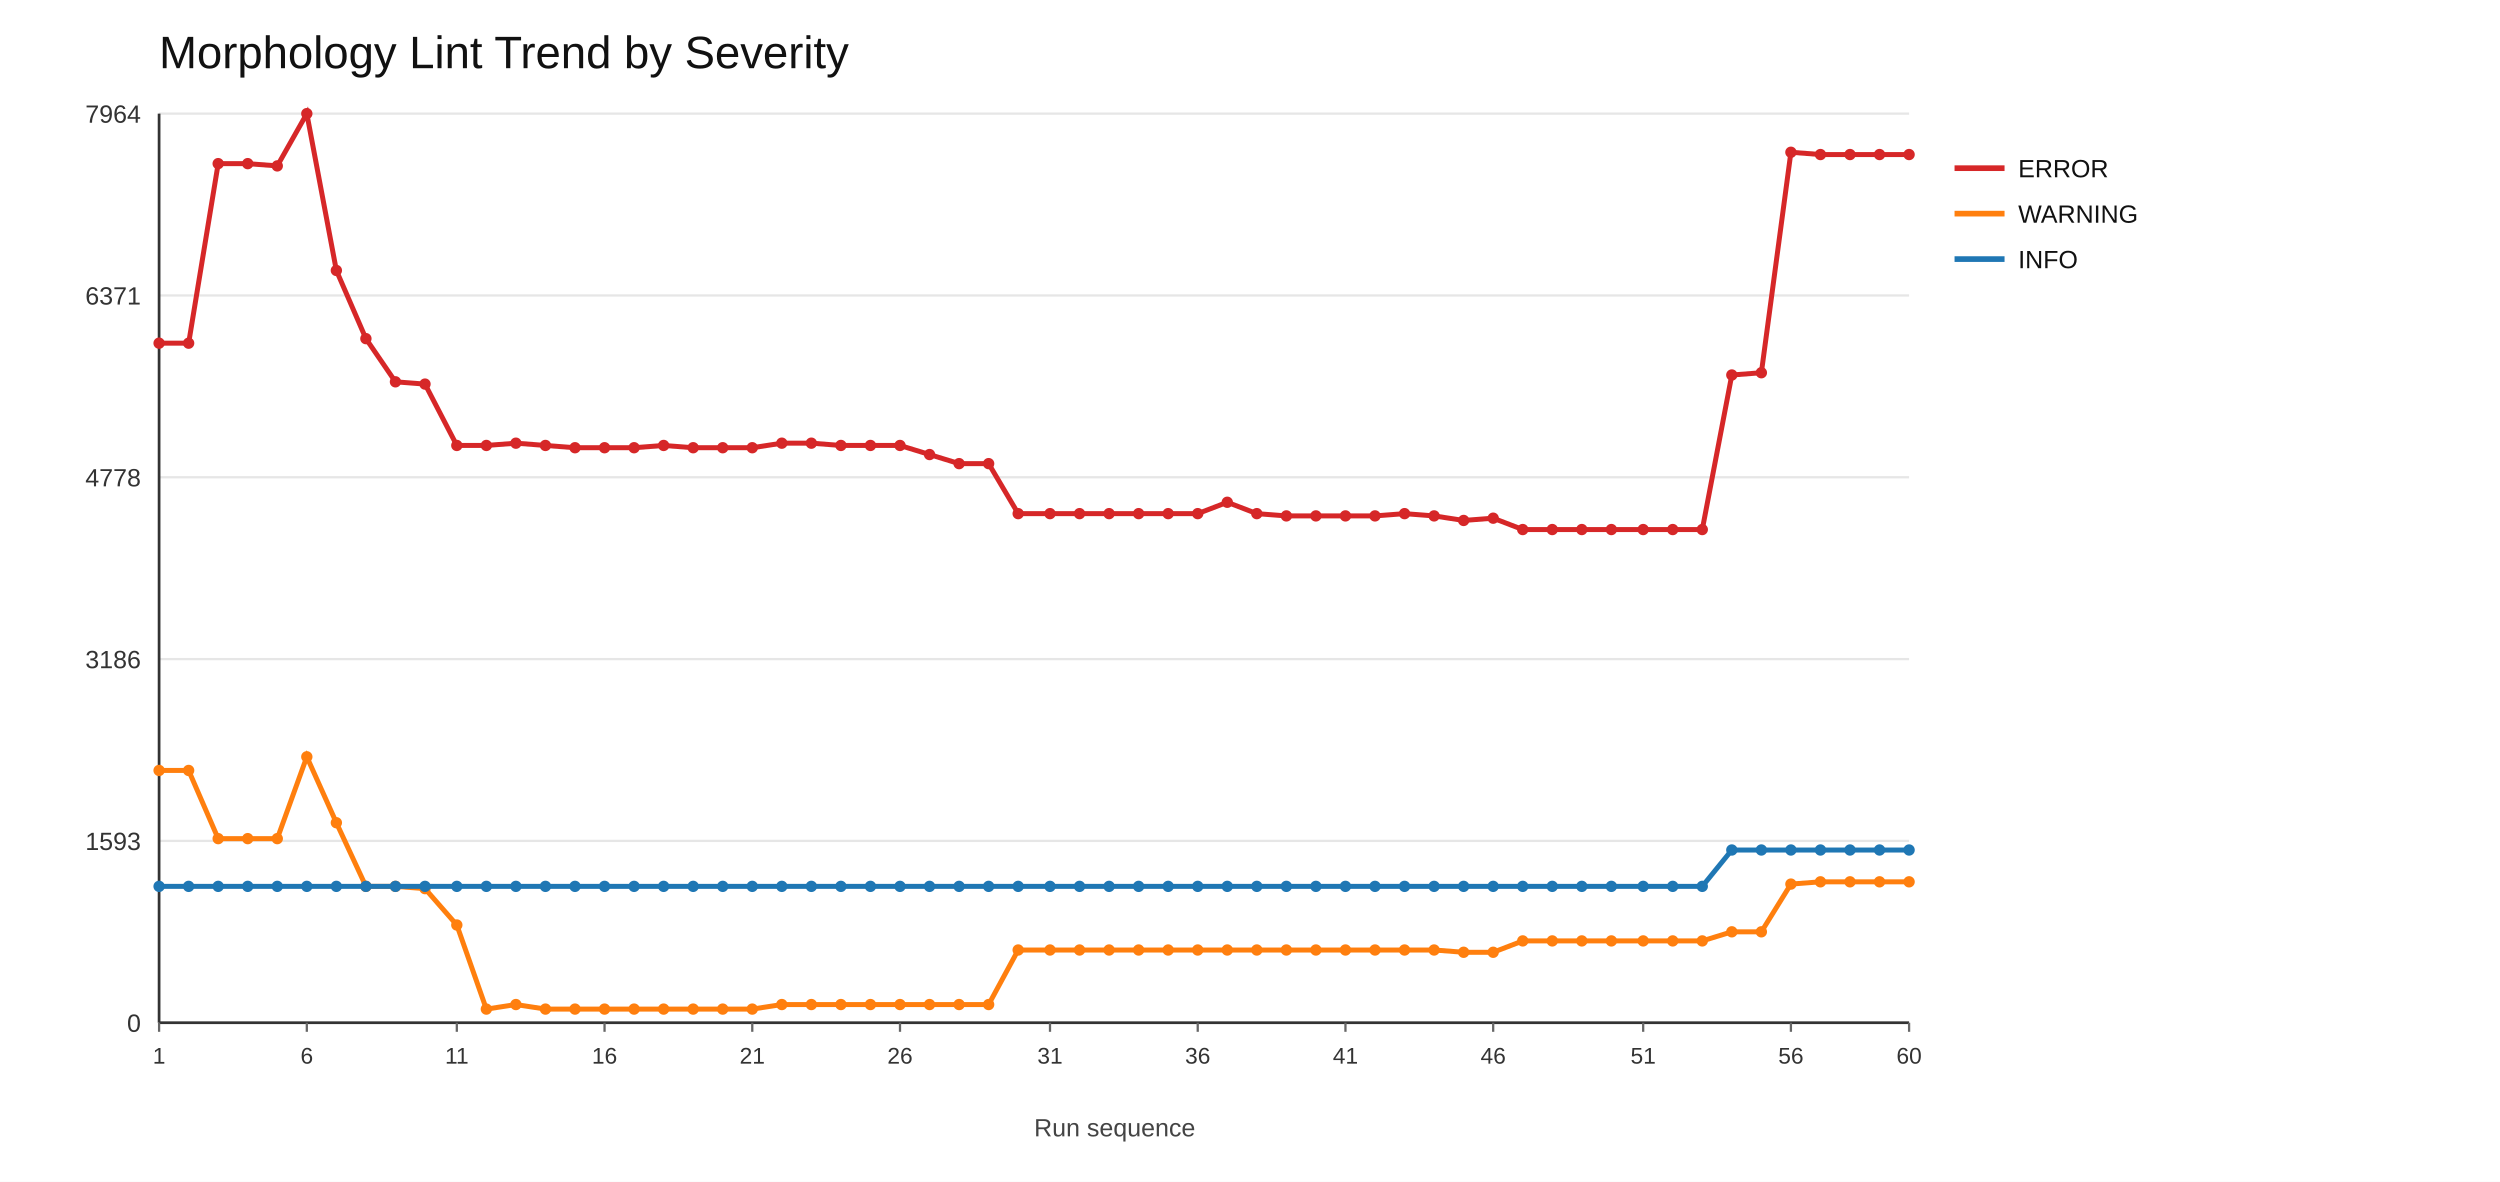
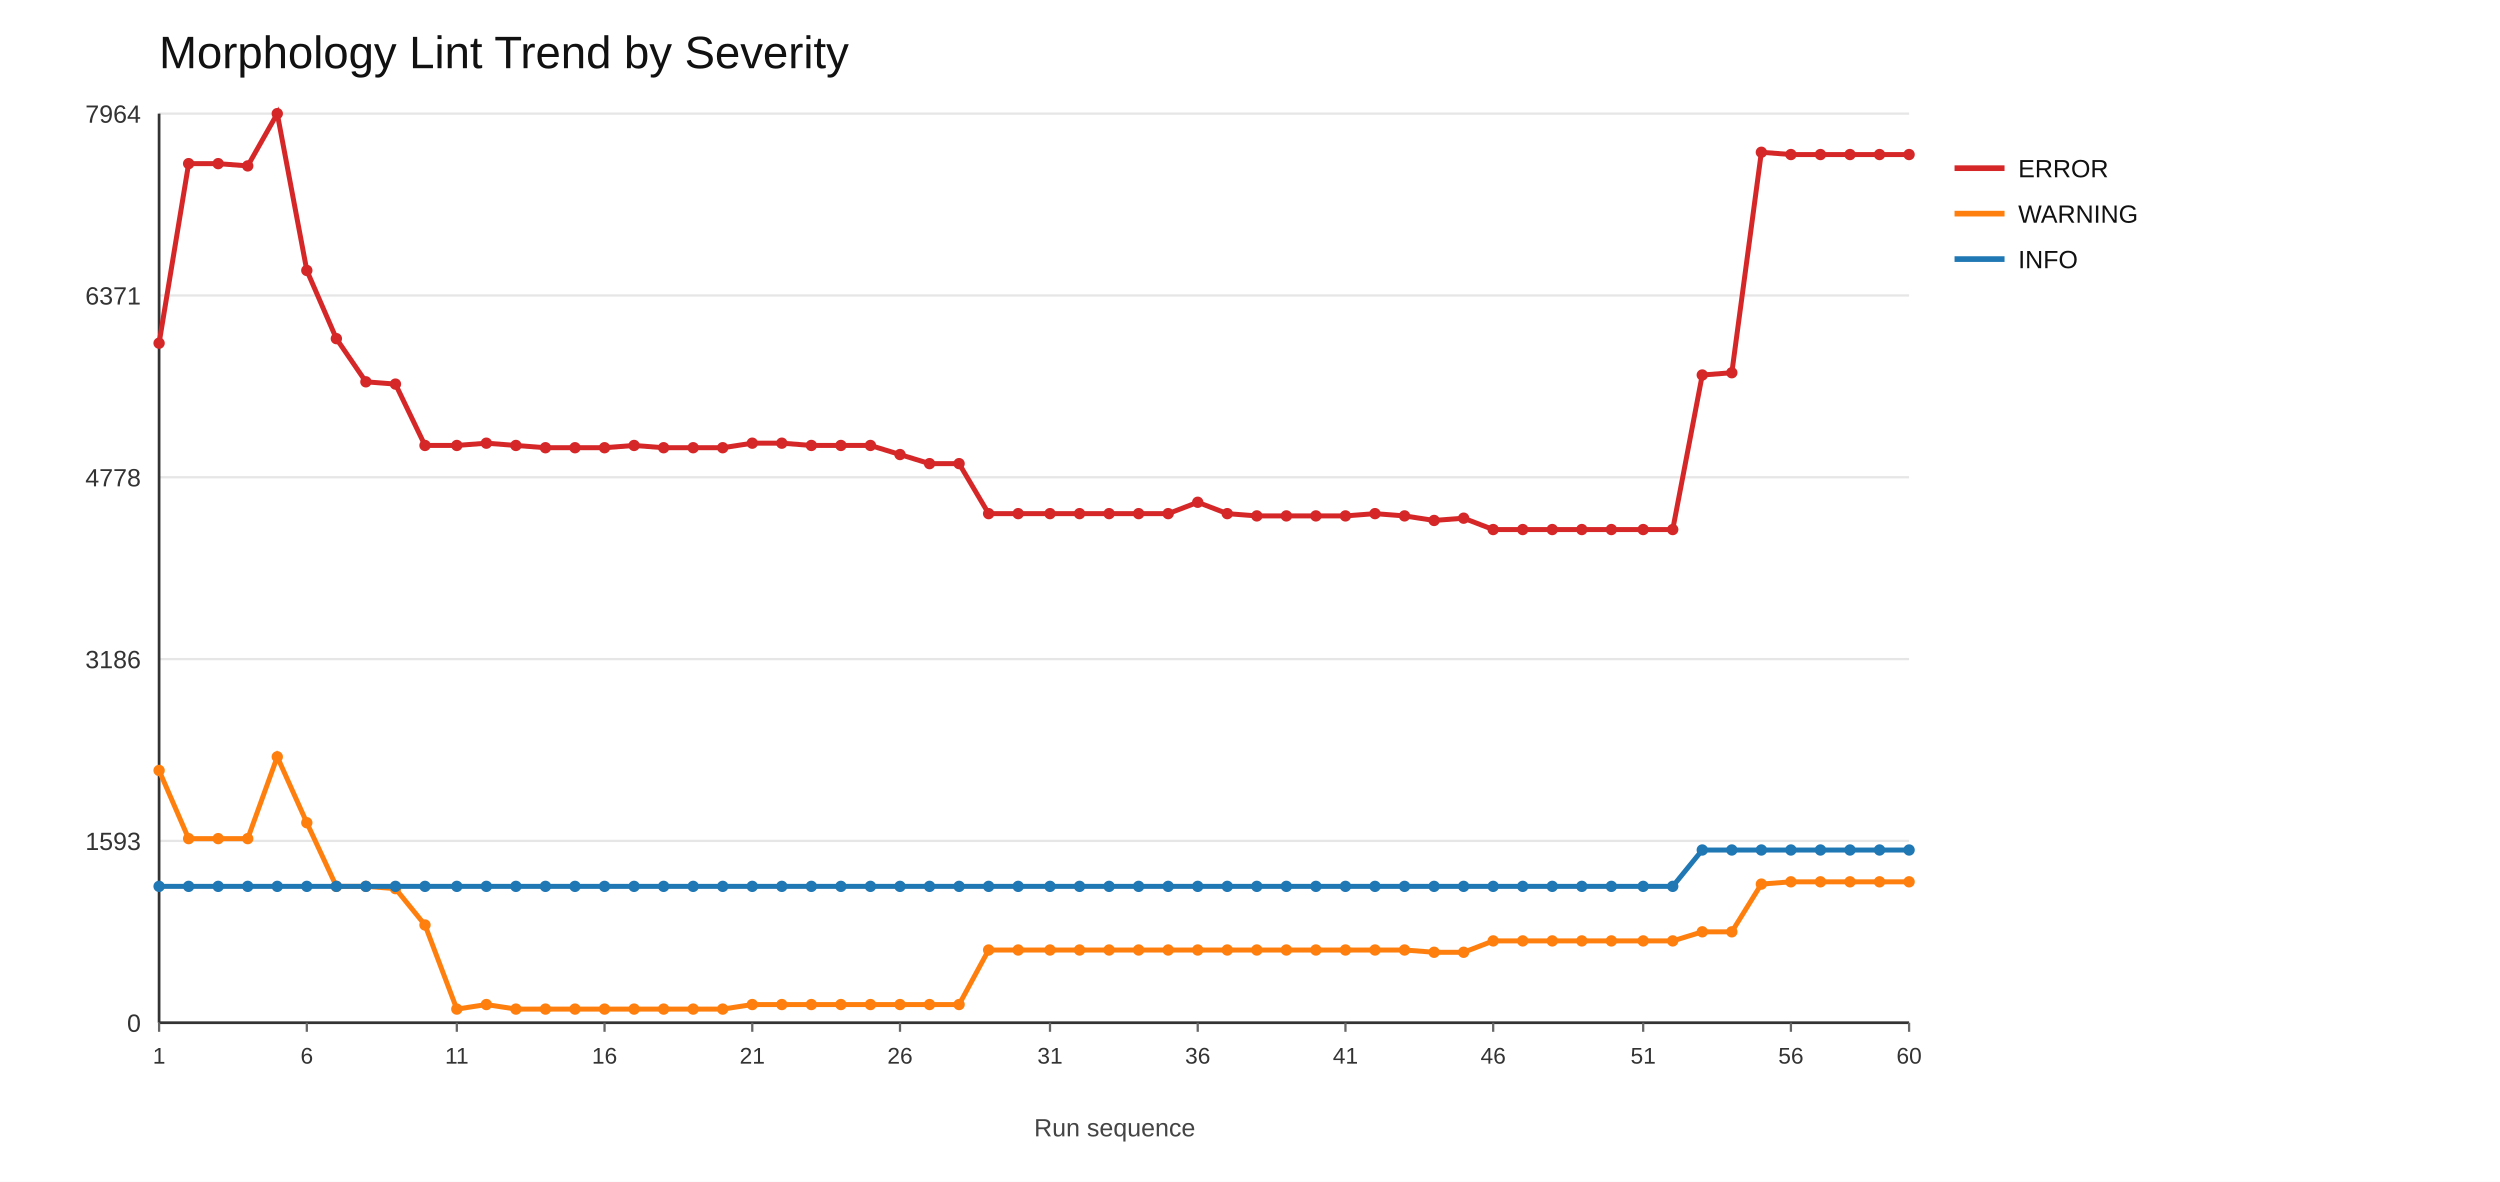
<svg xmlns="http://www.w3.org/2000/svg" width="1100" height="520">
  <rect x="0" y="0" width="1100" height="520" fill="#ffffff" />
  <text x="70" y="30" font-size="20" font-family="Arial" fill="#111">Morphology Lint Trend by Severity</text>
  <line x1="70" y1="450" x2="840" y2="450" stroke="#e6e6e6" stroke-width="1" />
  <text x="62" y="454" font-size="11" font-family="Arial" fill="#333" text-anchor="end">0</text>
  <line x1="70" y1="370" x2="840" y2="370" stroke="#e6e6e6" stroke-width="1" />
  <text x="62" y="374" font-size="11" font-family="Arial" fill="#333" text-anchor="end">1593</text>
  <line x1="70" y1="290" x2="840" y2="290" stroke="#e6e6e6" stroke-width="1" />
  <text x="62" y="294" font-size="11" font-family="Arial" fill="#333" text-anchor="end">3186</text>
  <line x1="70" y1="210" x2="840" y2="210" stroke="#e6e6e6" stroke-width="1" />
  <text x="62" y="214" font-size="11" font-family="Arial" fill="#333" text-anchor="end">4778</text>
  <line x1="70" y1="130" x2="840" y2="130" stroke="#e6e6e6" stroke-width="1" />
  <text x="62" y="134" font-size="11" font-family="Arial" fill="#333" text-anchor="end">6371</text>
  <line x1="70" y1="50" x2="840" y2="50" stroke="#e6e6e6" stroke-width="1" />
  <text x="62" y="54" font-size="11" font-family="Arial" fill="#333" text-anchor="end">7964</text>
  <line x1="70" y1="450" x2="840" y2="450" stroke="#333" stroke-width="1.2" />
  <line x1="70" y1="50" x2="70" y2="450" stroke="#333" stroke-width="1.2" />
  <line x1="70" y1="450" x2="70" y2="454" stroke="#666" stroke-width="1" />
  <text x="70" y="468" font-size="10" font-family="Arial" fill="#333" text-anchor="middle">1</text>
  <line x1="135" y1="450" x2="135" y2="454" stroke="#666" stroke-width="1" />
  <text x="135" y="468" font-size="10" font-family="Arial" fill="#333" text-anchor="middle">6</text>
  <line x1="201" y1="450" x2="201" y2="454" stroke="#666" stroke-width="1" />
  <text x="201" y="468" font-size="10" font-family="Arial" fill="#333" text-anchor="middle">11</text>
  <line x1="266" y1="450" x2="266" y2="454" stroke="#666" stroke-width="1" />
  <text x="266" y="468" font-size="10" font-family="Arial" fill="#333" text-anchor="middle">16</text>
  <line x1="331" y1="450" x2="331" y2="454" stroke="#666" stroke-width="1" />
  <text x="331" y="468" font-size="10" font-family="Arial" fill="#333" text-anchor="middle">21</text>
  <line x1="396" y1="450" x2="396" y2="454" stroke="#666" stroke-width="1" />
  <text x="396" y="468" font-size="10" font-family="Arial" fill="#333" text-anchor="middle">26</text>
  <line x1="462" y1="450" x2="462" y2="454" stroke="#666" stroke-width="1" />
  <text x="462" y="468" font-size="10" font-family="Arial" fill="#333" text-anchor="middle">31</text>
  <line x1="527" y1="450" x2="527" y2="454" stroke="#666" stroke-width="1" />
  <text x="527" y="468" font-size="10" font-family="Arial" fill="#333" text-anchor="middle">36</text>
  <line x1="592" y1="450" x2="592" y2="454" stroke="#666" stroke-width="1" />
  <text x="592" y="468" font-size="10" font-family="Arial" fill="#333" text-anchor="middle">41</text>
  <line x1="657" y1="450" x2="657" y2="454" stroke="#666" stroke-width="1" />
  <text x="657" y="468" font-size="10" font-family="Arial" fill="#333" text-anchor="middle">46</text>
  <line x1="723" y1="450" x2="723" y2="454" stroke="#666" stroke-width="1" />
  <text x="723" y="468" font-size="10" font-family="Arial" fill="#333" text-anchor="middle">51</text>
  <line x1="788" y1="450" x2="788" y2="454" stroke="#666" stroke-width="1" />
  <text x="788" y="468" font-size="10" font-family="Arial" fill="#333" text-anchor="middle">56</text>
  <line x1="840" y1="450" x2="840" y2="454" stroke="#666" stroke-width="1" />
  <text x="840" y="468" font-size="10" font-family="Arial" fill="#333" text-anchor="middle">60</text>
-   <polyline fill="none" stroke="#d62728" stroke-width="2.2" points="70,151 83,151 96,72 109,72 122,73 135,50 148,119 161,149 174,168 187,169 201,196 214,196 227,195 240,196 253,197 266,197 279,197 292,196 305,197 318,197 331,197 344,195 357,195 370,196 383,196 396,196 409,200 422,204 435,204 448,226 462,226 475,226 488,226 501,226 514,226 527,226 540,221 553,226 566,227 579,227 592,227 605,227 618,226 631,227 644,229 657,228 670,233 683,233 696,233 709,233 723,233 736,233 749,233 762,165 775,164 788,67 801,68 814,68 827,68 840,68" />
+   <polyline fill="none" stroke="#d62728" stroke-width="2.2" points="70,151 83,72 96,72 109,73 122,50 135,119 148,149 161,168 174,169 187,196 201,196 214,195 227,196 240,197 253,197 266,197 279,196 292,197 305,197 318,197 331,195 344,195 357,196 370,196 383,196 396,200 409,204 422,204 435,226 448,226 462,226 475,226 488,226 501,226 514,226 527,221 540,226 553,227 566,227 579,227 592,227 605,226 618,227 631,229 644,228 657,233 670,233 683,233 696,233 709,233 723,233 736,233 749,165 762,164 775,67 788,68 801,68 814,68 827,68 840,68" />
  <circle cx="70" cy="151" r="2.5" fill="#d62728" />
-   <circle cx="83" cy="151" r="2.5" fill="#d62728" />
+   <circle cx="83" cy="72" r="2.5" fill="#d62728" />
  <circle cx="96" cy="72" r="2.5" fill="#d62728" />
-   <circle cx="109" cy="72" r="2.5" fill="#d62728" />
-   <circle cx="122" cy="73" r="2.5" fill="#d62728" />
-   <circle cx="135" cy="50" r="2.5" fill="#d62728" />
-   <circle cx="148" cy="119" r="2.5" fill="#d62728" />
-   <circle cx="161" cy="149" r="2.5" fill="#d62728" />
-   <circle cx="174" cy="168" r="2.5" fill="#d62728" />
-   <circle cx="187" cy="169" r="2.5" fill="#d62728" />
+   <circle cx="109" cy="73" r="2.5" fill="#d62728" />
+   <circle cx="122" cy="50" r="2.5" fill="#d62728" />
+   <circle cx="135" cy="119" r="2.5" fill="#d62728" />
+   <circle cx="148" cy="149" r="2.5" fill="#d62728" />
+   <circle cx="161" cy="168" r="2.5" fill="#d62728" />
+   <circle cx="174" cy="169" r="2.5" fill="#d62728" />
+   <circle cx="187" cy="196" r="2.5" fill="#d62728" />
  <circle cx="201" cy="196" r="2.5" fill="#d62728" />
-   <circle cx="214" cy="196" r="2.5" fill="#d62728" />
-   <circle cx="227" cy="195" r="2.5" fill="#d62728" />
-   <circle cx="240" cy="196" r="2.5" fill="#d62728" />
+   <circle cx="214" cy="195" r="2.5" fill="#d62728" />
+   <circle cx="227" cy="196" r="2.5" fill="#d62728" />
+   <circle cx="240" cy="197" r="2.5" fill="#d62728" />
  <circle cx="253" cy="197" r="2.5" fill="#d62728" />
  <circle cx="266" cy="197" r="2.5" fill="#d62728" />
-   <circle cx="279" cy="197" r="2.5" fill="#d62728" />
-   <circle cx="292" cy="196" r="2.5" fill="#d62728" />
+   <circle cx="279" cy="196" r="2.5" fill="#d62728" />
+   <circle cx="292" cy="197" r="2.5" fill="#d62728" />
  <circle cx="305" cy="197" r="2.5" fill="#d62728" />
  <circle cx="318" cy="197" r="2.5" fill="#d62728" />
-   <circle cx="331" cy="197" r="2.5" fill="#d62728" />
+   <circle cx="331" cy="195" r="2.5" fill="#d62728" />
  <circle cx="344" cy="195" r="2.5" fill="#d62728" />
-   <circle cx="357" cy="195" r="2.5" fill="#d62728" />
+   <circle cx="357" cy="196" r="2.5" fill="#d62728" />
  <circle cx="370" cy="196" r="2.5" fill="#d62728" />
  <circle cx="383" cy="196" r="2.5" fill="#d62728" />
-   <circle cx="396" cy="196" r="2.5" fill="#d62728" />
-   <circle cx="409" cy="200" r="2.5" fill="#d62728" />
+   <circle cx="396" cy="200" r="2.5" fill="#d62728" />
+   <circle cx="409" cy="204" r="2.5" fill="#d62728" />
  <circle cx="422" cy="204" r="2.5" fill="#d62728" />
-   <circle cx="435" cy="204" r="2.5" fill="#d62728" />
+   <circle cx="435" cy="226" r="2.5" fill="#d62728" />
  <circle cx="448" cy="226" r="2.5" fill="#d62728" />
  <circle cx="462" cy="226" r="2.5" fill="#d62728" />
  <circle cx="475" cy="226" r="2.5" fill="#d62728" />
  <circle cx="488" cy="226" r="2.5" fill="#d62728" />
  <circle cx="501" cy="226" r="2.5" fill="#d62728" />
  <circle cx="514" cy="226" r="2.5" fill="#d62728" />
-   <circle cx="527" cy="226" r="2.5" fill="#d62728" />
-   <circle cx="540" cy="221" r="2.5" fill="#d62728" />
-   <circle cx="553" cy="226" r="2.5" fill="#d62728" />
+   <circle cx="527" cy="221" r="2.5" fill="#d62728" />
+   <circle cx="540" cy="226" r="2.5" fill="#d62728" />
+   <circle cx="553" cy="227" r="2.5" fill="#d62728" />
  <circle cx="566" cy="227" r="2.5" fill="#d62728" />
  <circle cx="579" cy="227" r="2.5" fill="#d62728" />
  <circle cx="592" cy="227" r="2.5" fill="#d62728" />
-   <circle cx="605" cy="227" r="2.5" fill="#d62728" />
-   <circle cx="618" cy="226" r="2.5" fill="#d62728" />
-   <circle cx="631" cy="227" r="2.5" fill="#d62728" />
-   <circle cx="644" cy="229" r="2.5" fill="#d62728" />
-   <circle cx="657" cy="228" r="2.5" fill="#d62728" />
+   <circle cx="605" cy="226" r="2.5" fill="#d62728" />
+   <circle cx="618" cy="227" r="2.5" fill="#d62728" />
+   <circle cx="631" cy="229" r="2.5" fill="#d62728" />
+   <circle cx="644" cy="228" r="2.5" fill="#d62728" />
+   <circle cx="657" cy="233" r="2.5" fill="#d62728" />
  <circle cx="670" cy="233" r="2.5" fill="#d62728" />
  <circle cx="683" cy="233" r="2.5" fill="#d62728" />
  <circle cx="696" cy="233" r="2.5" fill="#d62728" />
  <circle cx="709" cy="233" r="2.5" fill="#d62728" />
  <circle cx="723" cy="233" r="2.5" fill="#d62728" />
  <circle cx="736" cy="233" r="2.5" fill="#d62728" />
-   <circle cx="749" cy="233" r="2.5" fill="#d62728" />
-   <circle cx="762" cy="165" r="2.5" fill="#d62728" />
-   <circle cx="775" cy="164" r="2.5" fill="#d62728" />
-   <circle cx="788" cy="67" r="2.5" fill="#d62728" />
+   <circle cx="749" cy="165" r="2.5" fill="#d62728" />
+   <circle cx="762" cy="164" r="2.5" fill="#d62728" />
+   <circle cx="775" cy="67" r="2.5" fill="#d62728" />
+   <circle cx="788" cy="68" r="2.5" fill="#d62728" />
  <circle cx="801" cy="68" r="2.5" fill="#d62728" />
  <circle cx="814" cy="68" r="2.5" fill="#d62728" />
  <circle cx="827" cy="68" r="2.5" fill="#d62728" />
  <circle cx="840" cy="68" r="2.5" fill="#d62728" />
  <line x1="860" y1="74" x2="882" y2="74" stroke="#d62728" stroke-width="2.5" />
  <text x="888" y="78" font-size="11" font-family="Arial" fill="#111">ERROR</text>
-   <polyline fill="none" stroke="#ff7f0e" stroke-width="2.2" points="70,339 83,339 96,369 109,369 122,369 135,333 148,362 161,390 174,390 187,391 201,407 214,444 227,442 240,444 253,444 266,444 279,444 292,444 305,444 318,444 331,444 344,442 357,442 370,442 383,442 396,442 409,442 422,442 435,442 448,418 462,418 475,418 488,418 501,418 514,418 527,418 540,418 553,418 566,418 579,418 592,418 605,418 618,418 631,418 644,419 657,419 670,414 683,414 696,414 709,414 723,414 736,414 749,414 762,410 775,410 788,389 801,388 814,388 827,388 840,388" />
+   <polyline fill="none" stroke="#ff7f0e" stroke-width="2.2" points="70,339 83,369 96,369 109,369 122,333 135,362 148,390 161,390 174,391 187,407 201,444 214,442 227,444 240,444 253,444 266,444 279,444 292,444 305,444 318,444 331,442 344,442 357,442 370,442 383,442 396,442 409,442 422,442 435,418 448,418 462,418 475,418 488,418 501,418 514,418 527,418 540,418 553,418 566,418 579,418 592,418 605,418 618,418 631,419 644,419 657,414 670,414 683,414 696,414 709,414 723,414 736,414 749,410 762,410 775,389 788,388 801,388 814,388 827,388 840,388" />
  <circle cx="70" cy="339" r="2.5" fill="#ff7f0e" />
-   <circle cx="83" cy="339" r="2.5" fill="#ff7f0e" />
+   <circle cx="83" cy="369" r="2.5" fill="#ff7f0e" />
  <circle cx="96" cy="369" r="2.5" fill="#ff7f0e" />
  <circle cx="109" cy="369" r="2.5" fill="#ff7f0e" />
-   <circle cx="122" cy="369" r="2.5" fill="#ff7f0e" />
-   <circle cx="135" cy="333" r="2.5" fill="#ff7f0e" />
-   <circle cx="148" cy="362" r="2.5" fill="#ff7f0e" />
+   <circle cx="122" cy="333" r="2.5" fill="#ff7f0e" />
+   <circle cx="135" cy="362" r="2.5" fill="#ff7f0e" />
+   <circle cx="148" cy="390" r="2.5" fill="#ff7f0e" />
  <circle cx="161" cy="390" r="2.5" fill="#ff7f0e" />
-   <circle cx="174" cy="390" r="2.5" fill="#ff7f0e" />
-   <circle cx="187" cy="391" r="2.5" fill="#ff7f0e" />
-   <circle cx="201" cy="407" r="2.5" fill="#ff7f0e" />
-   <circle cx="214" cy="444" r="2.5" fill="#ff7f0e" />
-   <circle cx="227" cy="442" r="2.5" fill="#ff7f0e" />
+   <circle cx="174" cy="391" r="2.5" fill="#ff7f0e" />
+   <circle cx="187" cy="407" r="2.5" fill="#ff7f0e" />
+   <circle cx="201" cy="444" r="2.5" fill="#ff7f0e" />
+   <circle cx="214" cy="442" r="2.5" fill="#ff7f0e" />
+   <circle cx="227" cy="444" r="2.5" fill="#ff7f0e" />
  <circle cx="240" cy="444" r="2.5" fill="#ff7f0e" />
  <circle cx="253" cy="444" r="2.5" fill="#ff7f0e" />
  <circle cx="266" cy="444" r="2.5" fill="#ff7f0e" />
  <circle cx="279" cy="444" r="2.5" fill="#ff7f0e" />
  <circle cx="292" cy="444" r="2.5" fill="#ff7f0e" />
  <circle cx="305" cy="444" r="2.5" fill="#ff7f0e" />
  <circle cx="318" cy="444" r="2.5" fill="#ff7f0e" />
-   <circle cx="331" cy="444" r="2.5" fill="#ff7f0e" />
+   <circle cx="331" cy="442" r="2.5" fill="#ff7f0e" />
  <circle cx="344" cy="442" r="2.5" fill="#ff7f0e" />
  <circle cx="357" cy="442" r="2.5" fill="#ff7f0e" />
  <circle cx="370" cy="442" r="2.5" fill="#ff7f0e" />
  <circle cx="383" cy="442" r="2.5" fill="#ff7f0e" />
  <circle cx="396" cy="442" r="2.5" fill="#ff7f0e" />
  <circle cx="409" cy="442" r="2.5" fill="#ff7f0e" />
  <circle cx="422" cy="442" r="2.5" fill="#ff7f0e" />
-   <circle cx="435" cy="442" r="2.5" fill="#ff7f0e" />
+   <circle cx="435" cy="418" r="2.5" fill="#ff7f0e" />
  <circle cx="448" cy="418" r="2.5" fill="#ff7f0e" />
  <circle cx="462" cy="418" r="2.5" fill="#ff7f0e" />
  <circle cx="475" cy="418" r="2.5" fill="#ff7f0e" />
  <circle cx="488" cy="418" r="2.5" fill="#ff7f0e" />
  <circle cx="501" cy="418" r="2.5" fill="#ff7f0e" />
  <circle cx="514" cy="418" r="2.5" fill="#ff7f0e" />
  <circle cx="527" cy="418" r="2.5" fill="#ff7f0e" />
  <circle cx="540" cy="418" r="2.5" fill="#ff7f0e" />
  <circle cx="553" cy="418" r="2.5" fill="#ff7f0e" />
  <circle cx="566" cy="418" r="2.5" fill="#ff7f0e" />
  <circle cx="579" cy="418" r="2.5" fill="#ff7f0e" />
  <circle cx="592" cy="418" r="2.5" fill="#ff7f0e" />
  <circle cx="605" cy="418" r="2.5" fill="#ff7f0e" />
  <circle cx="618" cy="418" r="2.5" fill="#ff7f0e" />
-   <circle cx="631" cy="418" r="2.5" fill="#ff7f0e" />
+   <circle cx="631" cy="419" r="2.5" fill="#ff7f0e" />
  <circle cx="644" cy="419" r="2.5" fill="#ff7f0e" />
-   <circle cx="657" cy="419" r="2.5" fill="#ff7f0e" />
+   <circle cx="657" cy="414" r="2.5" fill="#ff7f0e" />
  <circle cx="670" cy="414" r="2.5" fill="#ff7f0e" />
  <circle cx="683" cy="414" r="2.5" fill="#ff7f0e" />
  <circle cx="696" cy="414" r="2.5" fill="#ff7f0e" />
  <circle cx="709" cy="414" r="2.5" fill="#ff7f0e" />
  <circle cx="723" cy="414" r="2.5" fill="#ff7f0e" />
  <circle cx="736" cy="414" r="2.5" fill="#ff7f0e" />
-   <circle cx="749" cy="414" r="2.5" fill="#ff7f0e" />
+   <circle cx="749" cy="410" r="2.5" fill="#ff7f0e" />
  <circle cx="762" cy="410" r="2.5" fill="#ff7f0e" />
-   <circle cx="775" cy="410" r="2.5" fill="#ff7f0e" />
-   <circle cx="788" cy="389" r="2.5" fill="#ff7f0e" />
+   <circle cx="775" cy="389" r="2.5" fill="#ff7f0e" />
+   <circle cx="788" cy="388" r="2.5" fill="#ff7f0e" />
  <circle cx="801" cy="388" r="2.5" fill="#ff7f0e" />
  <circle cx="814" cy="388" r="2.5" fill="#ff7f0e" />
  <circle cx="827" cy="388" r="2.5" fill="#ff7f0e" />
  <circle cx="840" cy="388" r="2.5" fill="#ff7f0e" />
  <line x1="860" y1="94" x2="882" y2="94" stroke="#ff7f0e" stroke-width="2.5" />
  <text x="888" y="98" font-size="11" font-family="Arial" fill="#111">WARNING</text>
-   <polyline fill="none" stroke="#1f77b4" stroke-width="2.2" points="70,390 83,390 96,390 109,390 122,390 135,390 148,390 161,390 174,390 187,390 201,390 214,390 227,390 240,390 253,390 266,390 279,390 292,390 305,390 318,390 331,390 344,390 357,390 370,390 383,390 396,390 409,390 422,390 435,390 448,390 462,390 475,390 488,390 501,390 514,390 527,390 540,390 553,390 566,390 579,390 592,390 605,390 618,390 631,390 644,390 657,390 670,390 683,390 696,390 709,390 723,390 736,390 749,390 762,374 775,374 788,374 801,374 814,374 827,374 840,374" />
+   <polyline fill="none" stroke="#1f77b4" stroke-width="2.2" points="70,390 83,390 96,390 109,390 122,390 135,390 148,390 161,390 174,390 187,390 201,390 214,390 227,390 240,390 253,390 266,390 279,390 292,390 305,390 318,390 331,390 344,390 357,390 370,390 383,390 396,390 409,390 422,390 435,390 448,390 462,390 475,390 488,390 501,390 514,390 527,390 540,390 553,390 566,390 579,390 592,390 605,390 618,390 631,390 644,390 657,390 670,390 683,390 696,390 709,390 723,390 736,390 749,374 762,374 775,374 788,374 801,374 814,374 827,374 840,374" />
  <circle cx="70" cy="390" r="2.5" fill="#1f77b4" />
  <circle cx="83" cy="390" r="2.5" fill="#1f77b4" />
  <circle cx="96" cy="390" r="2.5" fill="#1f77b4" />
  <circle cx="109" cy="390" r="2.5" fill="#1f77b4" />
  <circle cx="122" cy="390" r="2.5" fill="#1f77b4" />
  <circle cx="135" cy="390" r="2.5" fill="#1f77b4" />
  <circle cx="148" cy="390" r="2.5" fill="#1f77b4" />
  <circle cx="161" cy="390" r="2.5" fill="#1f77b4" />
  <circle cx="174" cy="390" r="2.5" fill="#1f77b4" />
  <circle cx="187" cy="390" r="2.5" fill="#1f77b4" />
  <circle cx="201" cy="390" r="2.5" fill="#1f77b4" />
  <circle cx="214" cy="390" r="2.5" fill="#1f77b4" />
  <circle cx="227" cy="390" r="2.5" fill="#1f77b4" />
  <circle cx="240" cy="390" r="2.5" fill="#1f77b4" />
  <circle cx="253" cy="390" r="2.5" fill="#1f77b4" />
  <circle cx="266" cy="390" r="2.5" fill="#1f77b4" />
  <circle cx="279" cy="390" r="2.5" fill="#1f77b4" />
  <circle cx="292" cy="390" r="2.5" fill="#1f77b4" />
  <circle cx="305" cy="390" r="2.5" fill="#1f77b4" />
  <circle cx="318" cy="390" r="2.5" fill="#1f77b4" />
  <circle cx="331" cy="390" r="2.5" fill="#1f77b4" />
  <circle cx="344" cy="390" r="2.5" fill="#1f77b4" />
  <circle cx="357" cy="390" r="2.5" fill="#1f77b4" />
  <circle cx="370" cy="390" r="2.5" fill="#1f77b4" />
  <circle cx="383" cy="390" r="2.5" fill="#1f77b4" />
  <circle cx="396" cy="390" r="2.5" fill="#1f77b4" />
  <circle cx="409" cy="390" r="2.5" fill="#1f77b4" />
  <circle cx="422" cy="390" r="2.5" fill="#1f77b4" />
  <circle cx="435" cy="390" r="2.5" fill="#1f77b4" />
  <circle cx="448" cy="390" r="2.5" fill="#1f77b4" />
  <circle cx="462" cy="390" r="2.5" fill="#1f77b4" />
  <circle cx="475" cy="390" r="2.5" fill="#1f77b4" />
  <circle cx="488" cy="390" r="2.5" fill="#1f77b4" />
  <circle cx="501" cy="390" r="2.5" fill="#1f77b4" />
  <circle cx="514" cy="390" r="2.5" fill="#1f77b4" />
  <circle cx="527" cy="390" r="2.5" fill="#1f77b4" />
  <circle cx="540" cy="390" r="2.5" fill="#1f77b4" />
  <circle cx="553" cy="390" r="2.5" fill="#1f77b4" />
  <circle cx="566" cy="390" r="2.5" fill="#1f77b4" />
  <circle cx="579" cy="390" r="2.5" fill="#1f77b4" />
  <circle cx="592" cy="390" r="2.5" fill="#1f77b4" />
  <circle cx="605" cy="390" r="2.5" fill="#1f77b4" />
  <circle cx="618" cy="390" r="2.5" fill="#1f77b4" />
  <circle cx="631" cy="390" r="2.5" fill="#1f77b4" />
  <circle cx="644" cy="390" r="2.5" fill="#1f77b4" />
  <circle cx="657" cy="390" r="2.5" fill="#1f77b4" />
  <circle cx="670" cy="390" r="2.5" fill="#1f77b4" />
  <circle cx="683" cy="390" r="2.5" fill="#1f77b4" />
  <circle cx="696" cy="390" r="2.5" fill="#1f77b4" />
  <circle cx="709" cy="390" r="2.5" fill="#1f77b4" />
  <circle cx="723" cy="390" r="2.5" fill="#1f77b4" />
  <circle cx="736" cy="390" r="2.5" fill="#1f77b4" />
-   <circle cx="749" cy="390" r="2.5" fill="#1f77b4" />
+   <circle cx="749" cy="374" r="2.5" fill="#1f77b4" />
  <circle cx="762" cy="374" r="2.5" fill="#1f77b4" />
  <circle cx="775" cy="374" r="2.5" fill="#1f77b4" />
  <circle cx="788" cy="374" r="2.5" fill="#1f77b4" />
  <circle cx="801" cy="374" r="2.5" fill="#1f77b4" />
  <circle cx="814" cy="374" r="2.5" fill="#1f77b4" />
  <circle cx="827" cy="374" r="2.5" fill="#1f77b4" />
  <circle cx="840" cy="374" r="2.5" fill="#1f77b4" />
  <line x1="860" y1="114" x2="882" y2="114" stroke="#1f77b4" stroke-width="2.5" />
  <text x="888" y="118" font-size="11" font-family="Arial" fill="#111">INFO</text>
  <text x="455" y="500" font-size="11" font-family="Arial" fill="#444">Run sequence</text>
</svg>
